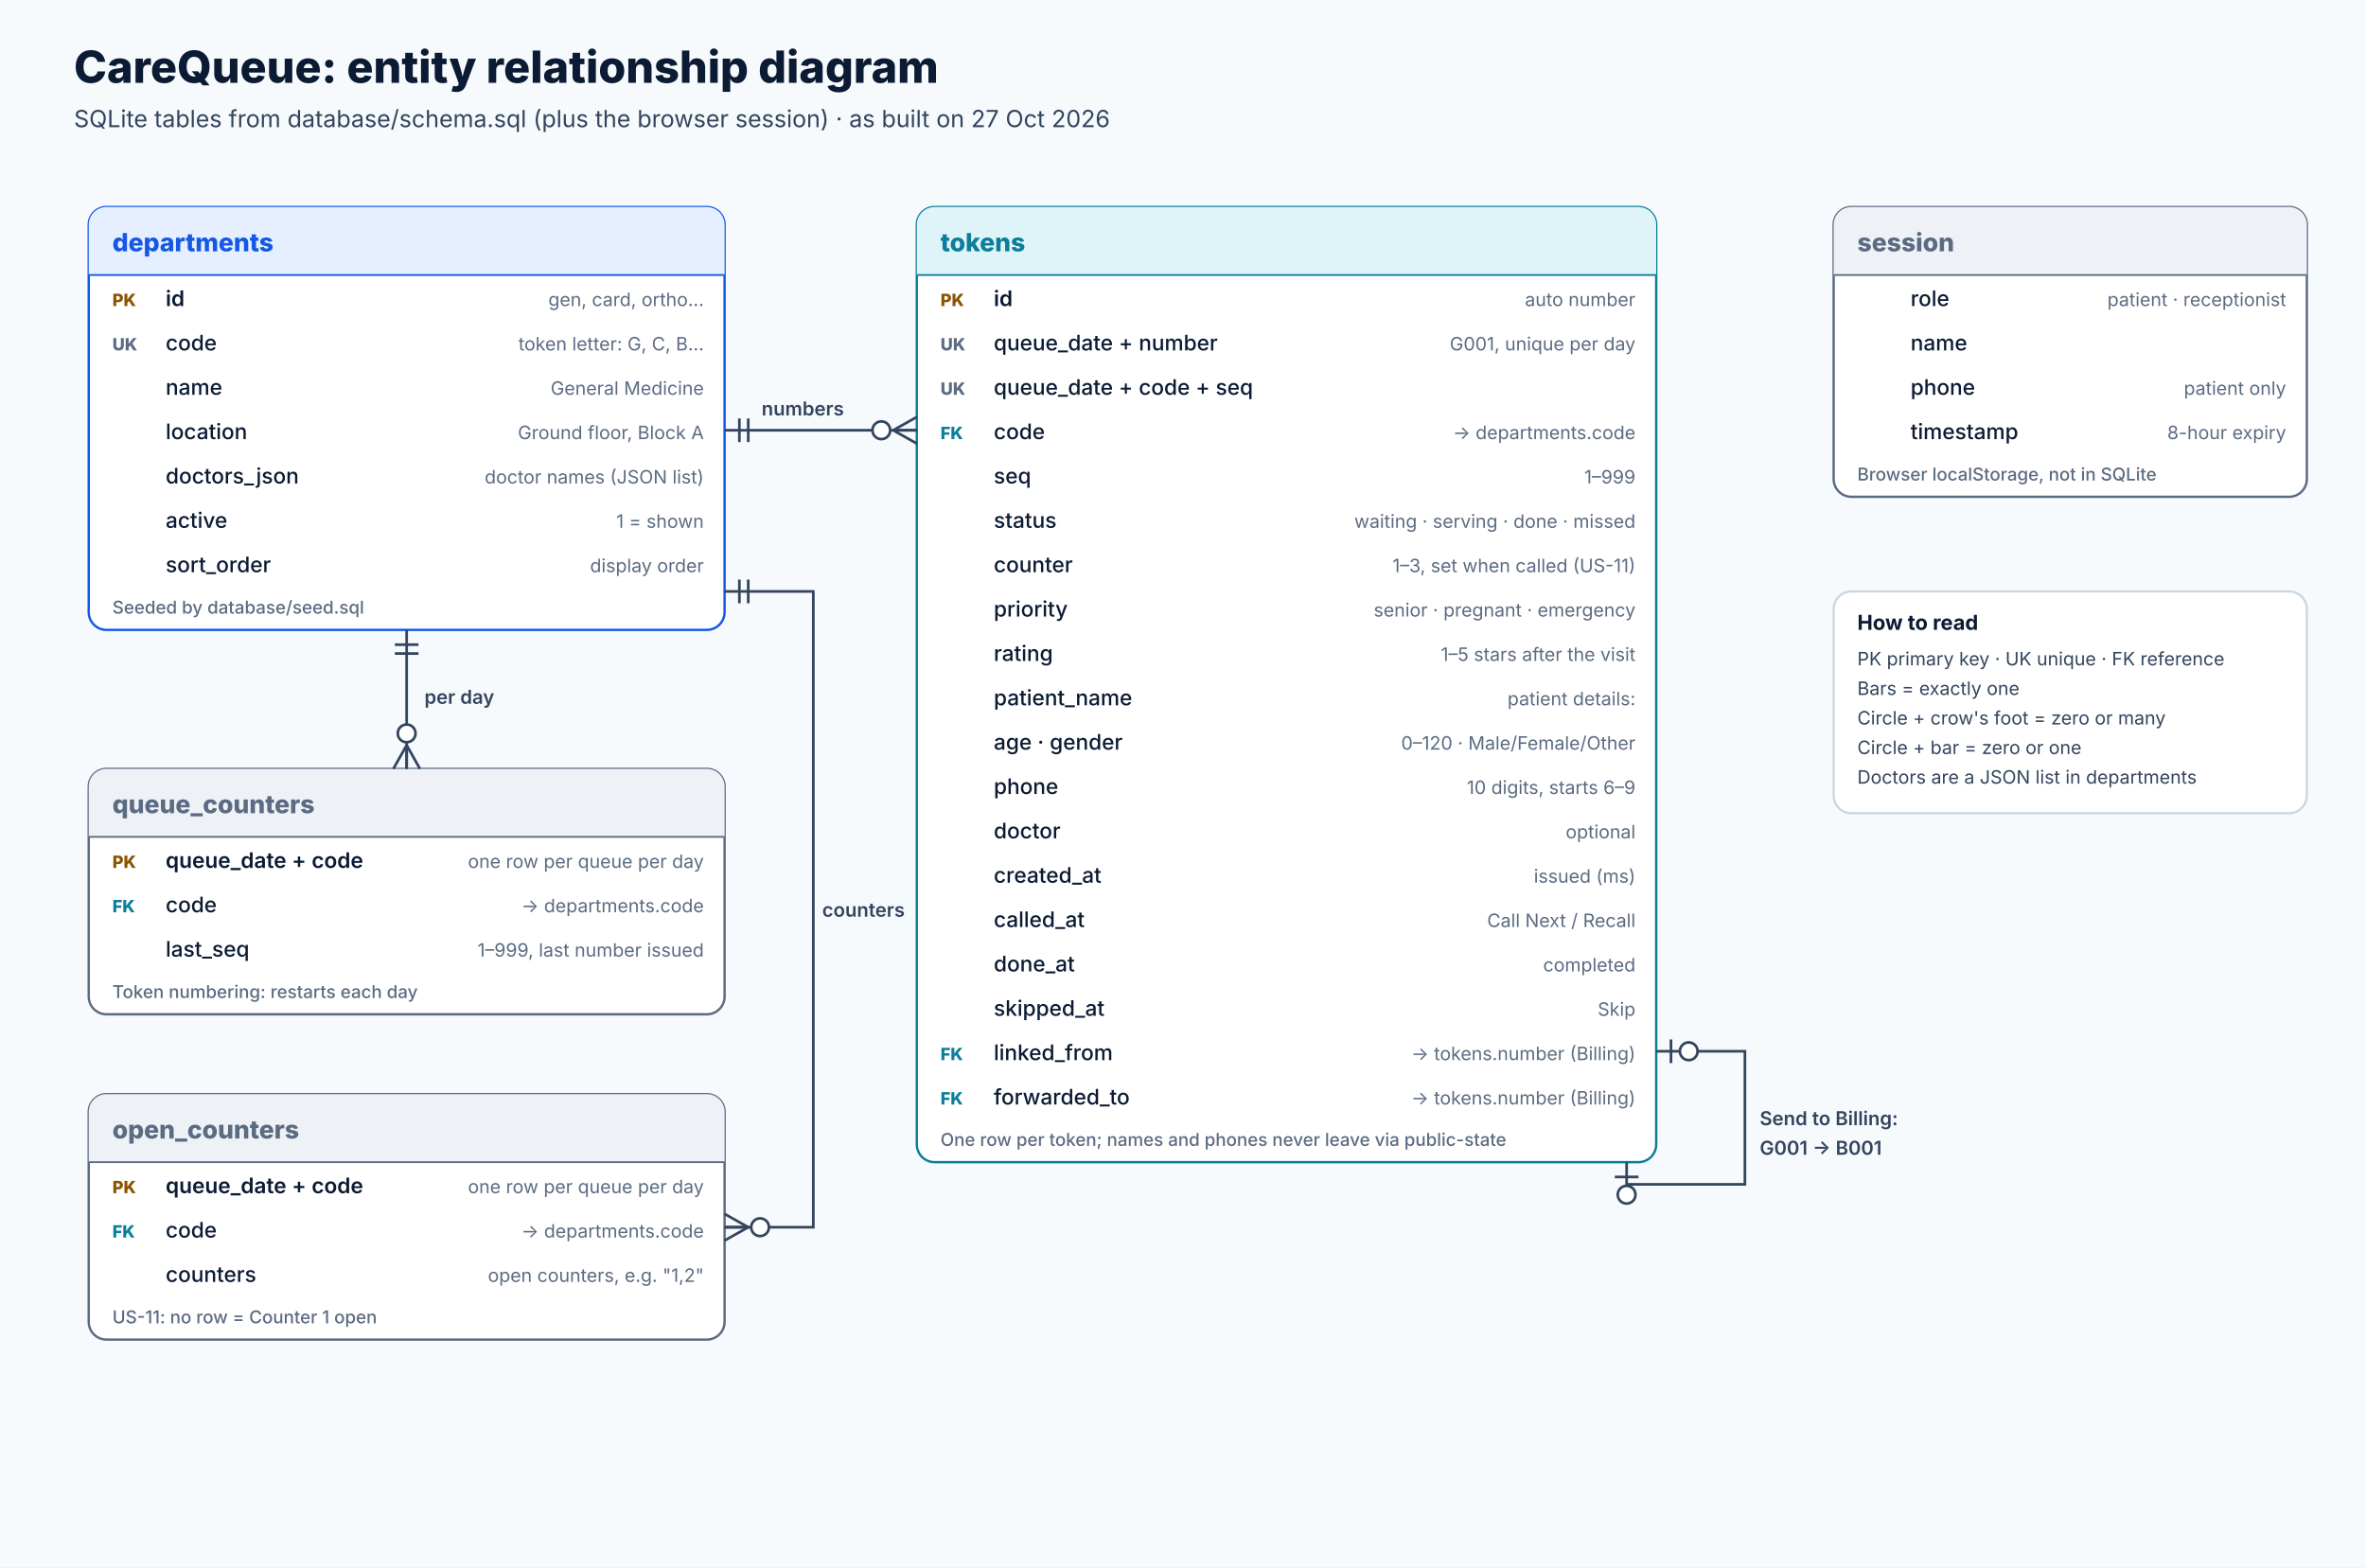
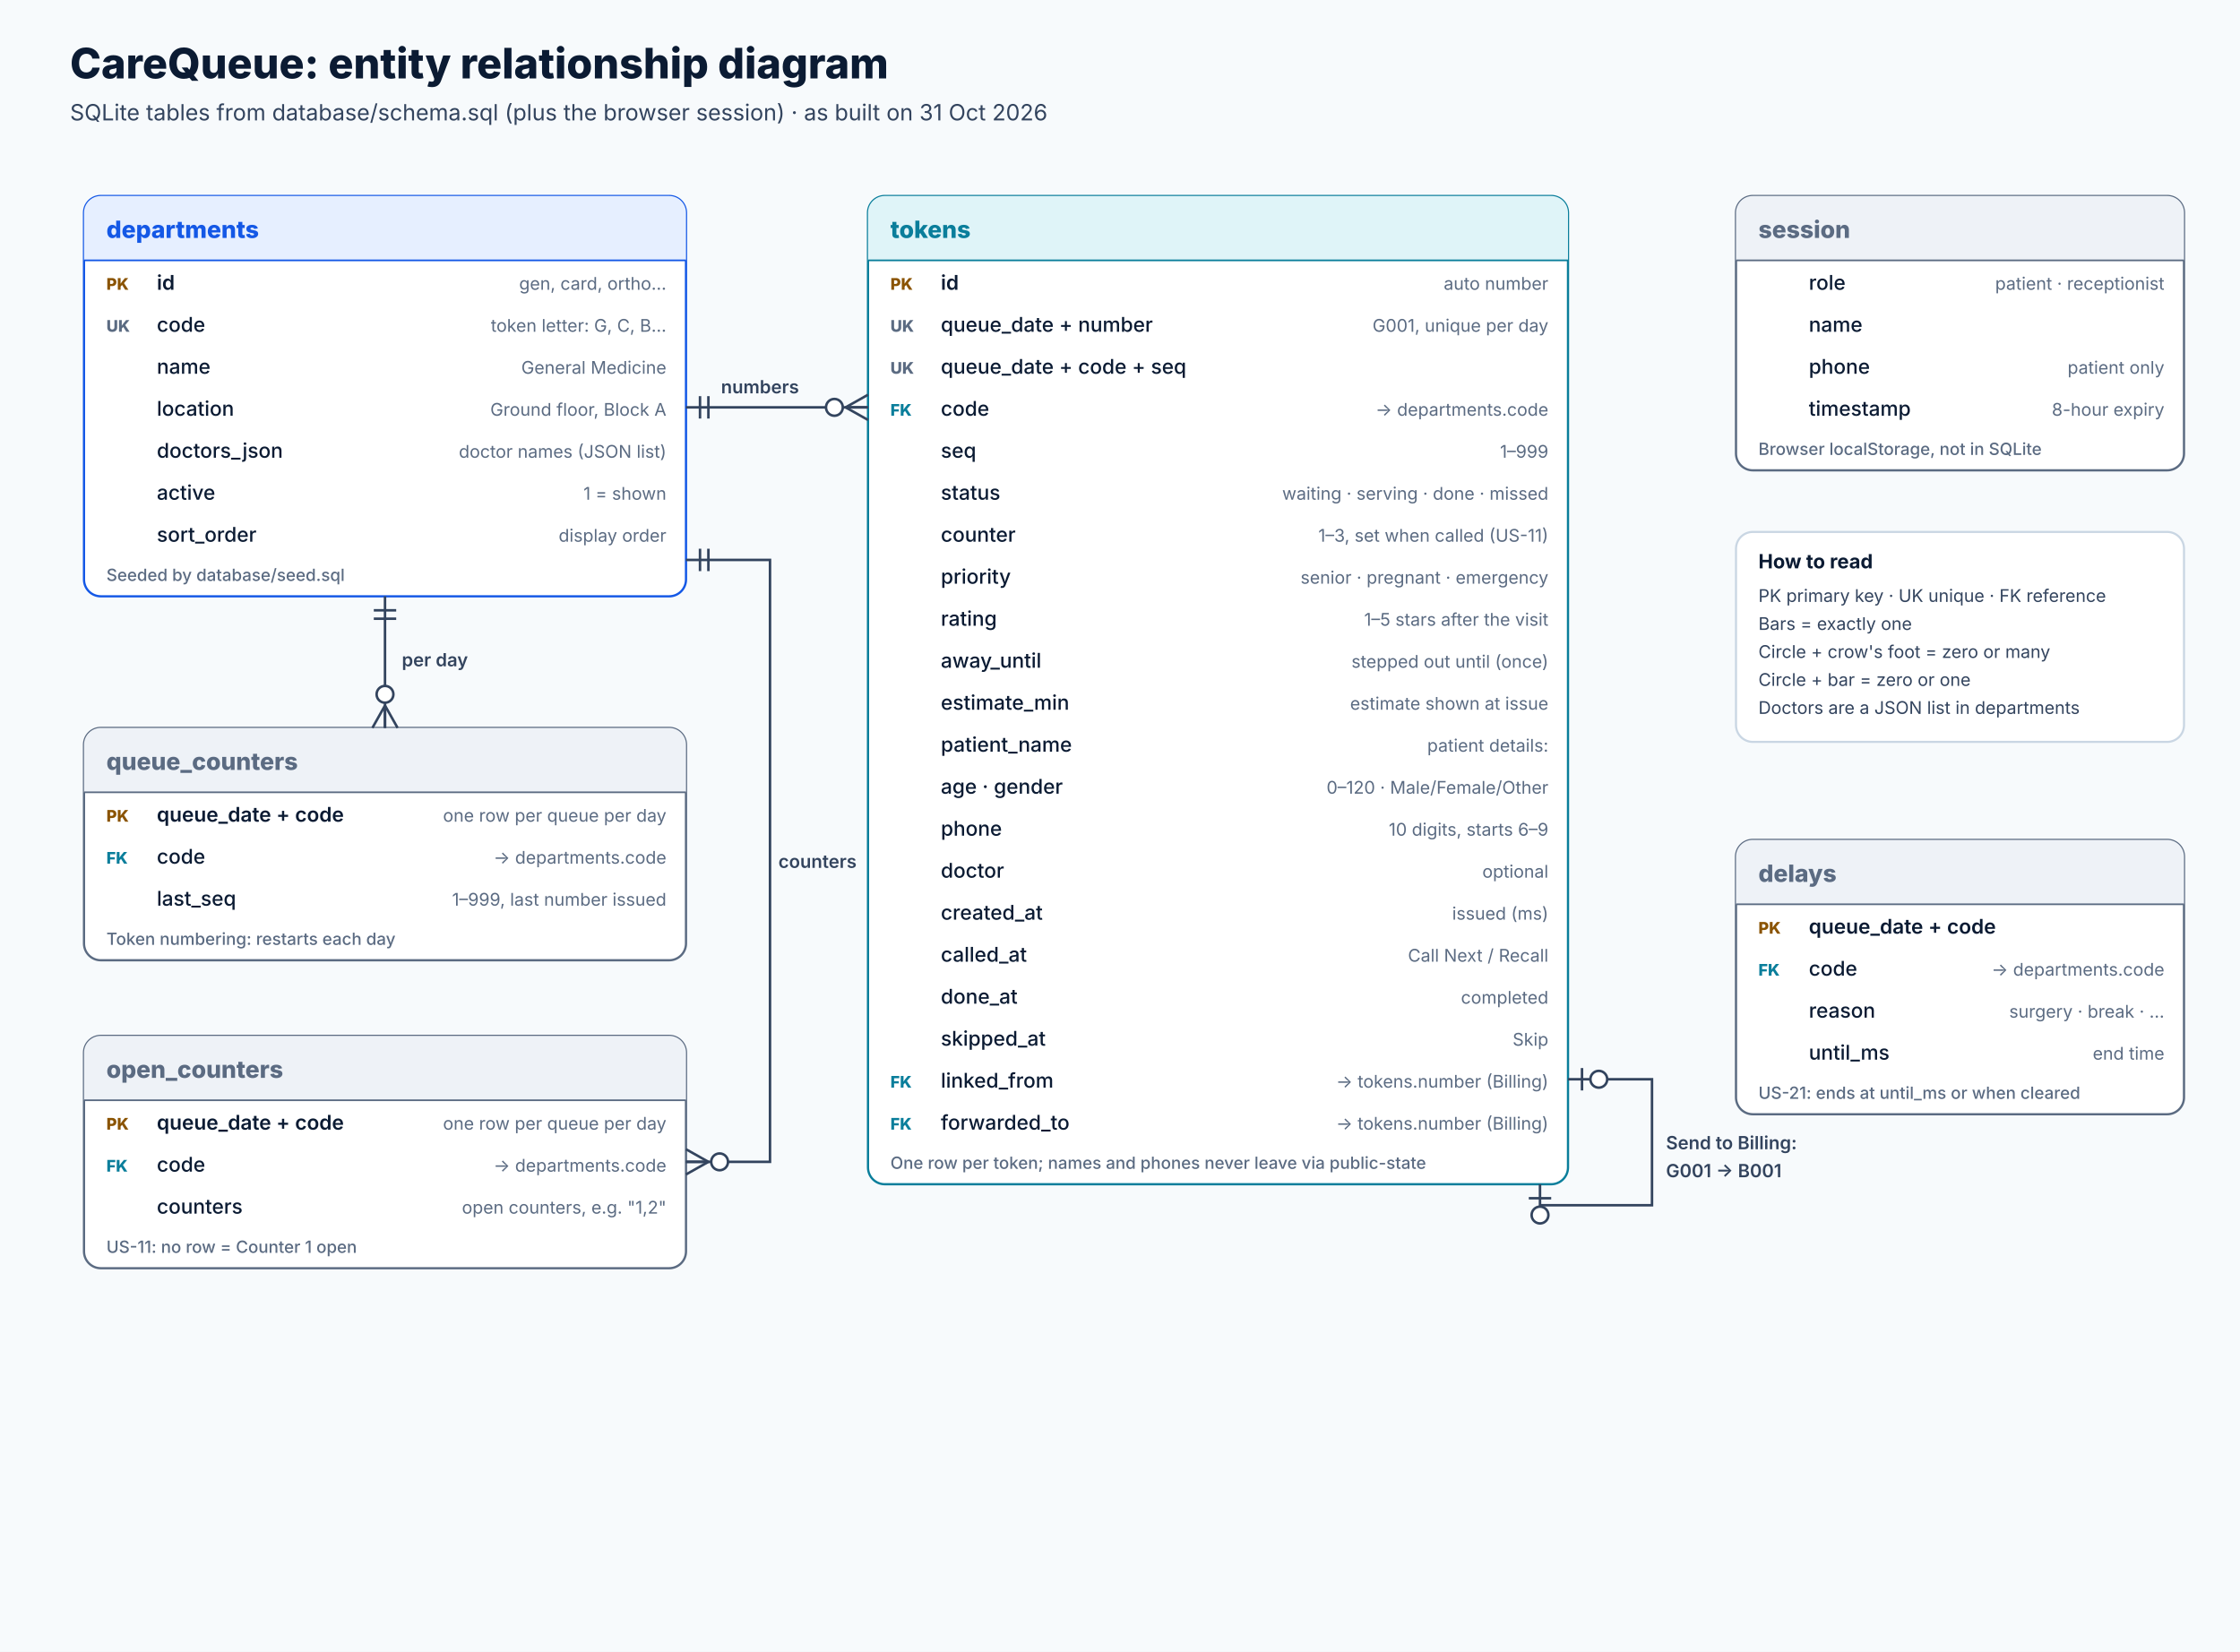
- <svg xmlns="http://www.w3.org/2000/svg" width="1600" height="1060" viewBox="0 0 1600 1060" font-family="Inter, -apple-system, 'Segoe UI', Arial, sans-serif">
+ <svg xmlns="http://www.w3.org/2000/svg" width="1600" height="1180" viewBox="0 0 1600 1180" font-family="Inter, -apple-system, 'Segoe UI', Arial, sans-serif">
  <defs>
    <marker id="ah" viewBox="0 0 10 10" refX="9" refY="5" markerWidth="8" markerHeight="8" orient="auto-start-reverse">
      <path d="M0,0 L10,5 L0,10 z" fill="#5b6b82" />
    </marker>
  </defs>
-   <rect width="1600" height="1060" fill="#f7fafc" />
+   <rect width="1600" height="1180" fill="#f7fafc" />
  <text x="50" y="56" font-size="30" font-weight="800" fill="#0b1b33" text-anchor="start">CareQueue: entity relationship diagram</text>
-   <text x="50" y="86" font-size="16" font-weight="400" fill="#33445e" text-anchor="start">SQLite tables from database/schema.sql (plus the browser session) · as built on 27 Oct 2026</text>
+   <text x="50" y="86" font-size="16" font-weight="400" fill="#33445e" text-anchor="start">SQLite tables from database/schema.sql (plus the browser session) · as built on 31 Oct 2026</text>
  <rect x="60" y="140" width="430" height="286" rx="12" fill="#fff" stroke="#1458e6" stroke-width="1.6" />
  <path d="M60,186 V152 a12,12 0 0 1 12,-12 H478 a12,12 0 0 1 12,12 V186 Z" fill="#e6efff" />
  <line x1="60" y1="186" x2="490" y2="186" stroke="#1458e6" stroke-width="1.2" />
  <text x="76" y="170" font-size="17" font-weight="800" fill="#1458e6" text-anchor="start">departments</text>
  <text x="76" y="207" font-size="11.5" font-weight="800" fill="#8a5300" text-anchor="start">PK</text>
  <text x="112" y="207" font-size="14.5" font-weight="600" fill="#0b1b33" text-anchor="start">id</text>
  <text x="476" y="207" font-size="12.5" font-weight="400" fill="#5b6b82" text-anchor="end">gen, card, ortho…</text>
  <text x="76" y="237" font-size="11.5" font-weight="800" fill="#5b6b82" text-anchor="start">UK</text>
  <text x="112" y="237" font-size="14.5" font-weight="500" fill="#0b1b33" text-anchor="start">code</text>
  <text x="476" y="237" font-size="12.5" font-weight="400" fill="#5b6b82" text-anchor="end">token letter: G, C, B…</text>
  <text x="112" y="267" font-size="14.5" font-weight="500" fill="#0b1b33" text-anchor="start">name</text>
  <text x="476" y="267" font-size="12.5" font-weight="400" fill="#5b6b82" text-anchor="end">General Medicine</text>
  <text x="112" y="297" font-size="14.5" font-weight="500" fill="#0b1b33" text-anchor="start">location</text>
  <text x="476" y="297" font-size="12.5" font-weight="400" fill="#5b6b82" text-anchor="end">Ground floor, Block A</text>
  <text x="112" y="327" font-size="14.5" font-weight="500" fill="#0b1b33" text-anchor="start">doctors_json</text>
  <text x="476" y="327" font-size="12.5" font-weight="400" fill="#5b6b82" text-anchor="end">doctor names (JSON list)</text>
  <text x="112" y="357" font-size="14.5" font-weight="500" fill="#0b1b33" text-anchor="start">active</text>
  <text x="476" y="357" font-size="12.5" font-weight="400" fill="#5b6b82" text-anchor="end">1 = shown</text>
  <text x="112" y="387" font-size="14.5" font-weight="500" fill="#0b1b33" text-anchor="start">sort_order</text>
  <text x="476" y="387" font-size="12.5" font-weight="400" fill="#5b6b82" text-anchor="end">display order</text>
  <text x="76" y="415" font-size="12" font-weight="500" fill="#5b6b82" text-anchor="start">Seeded by database/seed.sql</text>
  <rect x="60" y="520" width="430" height="166" rx="12" fill="#fff" stroke="#5b6b82" stroke-width="1.6" />
  <path d="M60,566 V532 a12,12 0 0 1 12,-12 H478 a12,12 0 0 1 12,12 V566 Z" fill="#eef2f7" />
  <line x1="60" y1="566" x2="490" y2="566" stroke="#5b6b82" stroke-width="1.2" />
  <text x="76" y="550" font-size="17" font-weight="800" fill="#5b6b82" text-anchor="start">queue_counters</text>
  <text x="76" y="587" font-size="11.5" font-weight="800" fill="#8a5300" text-anchor="start">PK</text>
  <text x="112" y="587" font-size="14.5" font-weight="600" fill="#0b1b33" text-anchor="start">queue_date + code</text>
  <text x="476" y="587" font-size="12.5" font-weight="400" fill="#5b6b82" text-anchor="end">one row per queue per day</text>
  <text x="76" y="617" font-size="11.5" font-weight="800" fill="#0a7e9b" text-anchor="start">FK</text>
  <text x="112" y="617" font-size="14.5" font-weight="500" fill="#0b1b33" text-anchor="start">code</text>
  <text x="476" y="617" font-size="12.5" font-weight="400" fill="#5b6b82" text-anchor="end">→ departments.code</text>
  <text x="112" y="647" font-size="14.5" font-weight="500" fill="#0b1b33" text-anchor="start">last_seq</text>
  <text x="476" y="647" font-size="12.5" font-weight="400" fill="#5b6b82" text-anchor="end">1–999, last number issued</text>
  <text x="76" y="675" font-size="12" font-weight="500" fill="#5b6b82" text-anchor="start">Token numbering: restarts each day</text>
  <rect x="60" y="740" width="430" height="166" rx="12" fill="#fff" stroke="#5b6b82" stroke-width="1.6" />
  <path d="M60,786 V752 a12,12 0 0 1 12,-12 H478 a12,12 0 0 1 12,12 V786 Z" fill="#eef2f7" />
  <line x1="60" y1="786" x2="490" y2="786" stroke="#5b6b82" stroke-width="1.2" />
  <text x="76" y="770" font-size="17" font-weight="800" fill="#5b6b82" text-anchor="start">open_counters</text>
  <text x="76" y="807" font-size="11.5" font-weight="800" fill="#8a5300" text-anchor="start">PK</text>
  <text x="112" y="807" font-size="14.5" font-weight="600" fill="#0b1b33" text-anchor="start">queue_date + code</text>
  <text x="476" y="807" font-size="12.5" font-weight="400" fill="#5b6b82" text-anchor="end">one row per queue per day</text>
  <text x="76" y="837" font-size="11.5" font-weight="800" fill="#0a7e9b" text-anchor="start">FK</text>
  <text x="112" y="837" font-size="14.5" font-weight="500" fill="#0b1b33" text-anchor="start">code</text>
  <text x="476" y="837" font-size="12.5" font-weight="400" fill="#5b6b82" text-anchor="end">→ departments.code</text>
  <text x="112" y="867" font-size="14.5" font-weight="500" fill="#0b1b33" text-anchor="start">counters</text>
  <text x="476" y="867" font-size="12.5" font-weight="400" fill="#5b6b82" text-anchor="end">open counters, e.g. "1,2"</text>
  <text x="76" y="895" font-size="12" font-weight="500" fill="#5b6b82" text-anchor="start">US-11: no row = Counter 1 open</text>
-   <rect x="620" y="140" width="500" height="646" rx="12" fill="#fff" stroke="#0a7e9b" stroke-width="1.6" />
+   <rect x="620" y="140" width="500" height="706" rx="12" fill="#fff" stroke="#0a7e9b" stroke-width="1.6" />
  <path d="M620,186 V152 a12,12 0 0 1 12,-12 H1108 a12,12 0 0 1 12,12 V186 Z" fill="#dff4f8" />
  <line x1="620" y1="186" x2="1120" y2="186" stroke="#0a7e9b" stroke-width="1.2" />
  <text x="636" y="170" font-size="17" font-weight="800" fill="#0a7e9b" text-anchor="start">tokens</text>
  <text x="636" y="207" font-size="11.5" font-weight="800" fill="#8a5300" text-anchor="start">PK</text>
  <text x="672" y="207" font-size="14.5" font-weight="600" fill="#0b1b33" text-anchor="start">id</text>
  <text x="1106" y="207" font-size="12.5" font-weight="400" fill="#5b6b82" text-anchor="end">auto number</text>
  <text x="636" y="237" font-size="11.5" font-weight="800" fill="#5b6b82" text-anchor="start">UK</text>
  <text x="672" y="237" font-size="14.5" font-weight="500" fill="#0b1b33" text-anchor="start">queue_date + number</text>
  <text x="1106" y="237" font-size="12.5" font-weight="400" fill="#5b6b82" text-anchor="end">G001, unique per day</text>
  <text x="636" y="267" font-size="11.5" font-weight="800" fill="#5b6b82" text-anchor="start">UK</text>
  <text x="672" y="267" font-size="14.5" font-weight="500" fill="#0b1b33" text-anchor="start">queue_date + code + seq</text>
  <text x="636" y="297" font-size="11.5" font-weight="800" fill="#0a7e9b" text-anchor="start">FK</text>
  <text x="672" y="297" font-size="14.5" font-weight="500" fill="#0b1b33" text-anchor="start">code</text>
  <text x="1106" y="297" font-size="12.5" font-weight="400" fill="#5b6b82" text-anchor="end">→ departments.code</text>
  <text x="672" y="327" font-size="14.5" font-weight="500" fill="#0b1b33" text-anchor="start">seq</text>
  <text x="1106" y="327" font-size="12.5" font-weight="400" fill="#5b6b82" text-anchor="end">1–999</text>
  <text x="672" y="357" font-size="14.5" font-weight="500" fill="#0b1b33" text-anchor="start">status</text>
  <text x="1106" y="357" font-size="12.5" font-weight="400" fill="#5b6b82" text-anchor="end">waiting · serving · done · missed</text>
  <text x="672" y="387" font-size="14.5" font-weight="500" fill="#0b1b33" text-anchor="start">counter</text>
  <text x="1106" y="387" font-size="12.5" font-weight="400" fill="#5b6b82" text-anchor="end">1–3, set when called (US-11)</text>
  <text x="672" y="417" font-size="14.5" font-weight="500" fill="#0b1b33" text-anchor="start">priority</text>
  <text x="1106" y="417" font-size="12.5" font-weight="400" fill="#5b6b82" text-anchor="end">senior · pregnant · emergency</text>
  <text x="672" y="447" font-size="14.5" font-weight="500" fill="#0b1b33" text-anchor="start">rating</text>
  <text x="1106" y="447" font-size="12.5" font-weight="400" fill="#5b6b82" text-anchor="end">1–5 stars after the visit</text>
-   <text x="672" y="477" font-size="14.5" font-weight="500" fill="#0b1b33" text-anchor="start">patient_name</text>
-   <text x="1106" y="477" font-size="12.5" font-weight="400" fill="#5b6b82" text-anchor="end">patient details:</text>
-   <text x="672" y="507" font-size="14.5" font-weight="500" fill="#0b1b33" text-anchor="start">age · gender</text>
-   <text x="1106" y="507" font-size="12.5" font-weight="400" fill="#5b6b82" text-anchor="end">0–120 · Male/Female/Other</text>
-   <text x="672" y="537" font-size="14.5" font-weight="500" fill="#0b1b33" text-anchor="start">phone</text>
-   <text x="1106" y="537" font-size="12.5" font-weight="400" fill="#5b6b82" text-anchor="end">10 digits, starts 6–9</text>
-   <text x="672" y="567" font-size="14.5" font-weight="500" fill="#0b1b33" text-anchor="start">doctor</text>
-   <text x="1106" y="567" font-size="12.5" font-weight="400" fill="#5b6b82" text-anchor="end">optional</text>
-   <text x="672" y="597" font-size="14.5" font-weight="500" fill="#0b1b33" text-anchor="start">created_at</text>
-   <text x="1106" y="597" font-size="12.5" font-weight="400" fill="#5b6b82" text-anchor="end">issued (ms)</text>
-   <text x="672" y="627" font-size="14.5" font-weight="500" fill="#0b1b33" text-anchor="start">called_at</text>
-   <text x="1106" y="627" font-size="12.5" font-weight="400" fill="#5b6b82" text-anchor="end">Call Next / Recall</text>
-   <text x="672" y="657" font-size="14.5" font-weight="500" fill="#0b1b33" text-anchor="start">done_at</text>
-   <text x="1106" y="657" font-size="12.5" font-weight="400" fill="#5b6b82" text-anchor="end">completed</text>
-   <text x="672" y="687" font-size="14.5" font-weight="500" fill="#0b1b33" text-anchor="start">skipped_at</text>
-   <text x="1106" y="687" font-size="12.5" font-weight="400" fill="#5b6b82" text-anchor="end">Skip</text>
-   <text x="636" y="717" font-size="11.5" font-weight="800" fill="#0a7e9b" text-anchor="start">FK</text>
-   <text x="672" y="717" font-size="14.5" font-weight="500" fill="#0b1b33" text-anchor="start">linked_from</text>
-   <text x="1106" y="717" font-size="12.5" font-weight="400" fill="#5b6b82" text-anchor="end">→ tokens.number (Billing)</text>
-   <text x="636" y="747" font-size="11.5" font-weight="800" fill="#0a7e9b" text-anchor="start">FK</text>
-   <text x="672" y="747" font-size="14.5" font-weight="500" fill="#0b1b33" text-anchor="start">forwarded_to</text>
-   <text x="1106" y="747" font-size="12.5" font-weight="400" fill="#5b6b82" text-anchor="end">→ tokens.number (Billing)</text>
-   <text x="636" y="775" font-size="12" font-weight="500" fill="#5b6b82" text-anchor="start">One row per token; names and phones never leave via public-state</text>
+   <text x="672" y="477" font-size="14.5" font-weight="500" fill="#0b1b33" text-anchor="start">away_until</text>
+   <text x="1106" y="477" font-size="12.5" font-weight="400" fill="#5b6b82" text-anchor="end">stepped out until (once)</text>
+   <text x="672" y="507" font-size="14.5" font-weight="500" fill="#0b1b33" text-anchor="start">estimate_min</text>
+   <text x="1106" y="507" font-size="12.5" font-weight="400" fill="#5b6b82" text-anchor="end">estimate shown at issue</text>
+   <text x="672" y="537" font-size="14.5" font-weight="500" fill="#0b1b33" text-anchor="start">patient_name</text>
+   <text x="1106" y="537" font-size="12.5" font-weight="400" fill="#5b6b82" text-anchor="end">patient details:</text>
+   <text x="672" y="567" font-size="14.5" font-weight="500" fill="#0b1b33" text-anchor="start">age · gender</text>
+   <text x="1106" y="567" font-size="12.5" font-weight="400" fill="#5b6b82" text-anchor="end">0–120 · Male/Female/Other</text>
+   <text x="672" y="597" font-size="14.5" font-weight="500" fill="#0b1b33" text-anchor="start">phone</text>
+   <text x="1106" y="597" font-size="12.5" font-weight="400" fill="#5b6b82" text-anchor="end">10 digits, starts 6–9</text>
+   <text x="672" y="627" font-size="14.5" font-weight="500" fill="#0b1b33" text-anchor="start">doctor</text>
+   <text x="1106" y="627" font-size="12.5" font-weight="400" fill="#5b6b82" text-anchor="end">optional</text>
+   <text x="672" y="657" font-size="14.5" font-weight="500" fill="#0b1b33" text-anchor="start">created_at</text>
+   <text x="1106" y="657" font-size="12.5" font-weight="400" fill="#5b6b82" text-anchor="end">issued (ms)</text>
+   <text x="672" y="687" font-size="14.5" font-weight="500" fill="#0b1b33" text-anchor="start">called_at</text>
+   <text x="1106" y="687" font-size="12.5" font-weight="400" fill="#5b6b82" text-anchor="end">Call Next / Recall</text>
+   <text x="672" y="717" font-size="14.5" font-weight="500" fill="#0b1b33" text-anchor="start">done_at</text>
+   <text x="1106" y="717" font-size="12.5" font-weight="400" fill="#5b6b82" text-anchor="end">completed</text>
+   <text x="672" y="747" font-size="14.5" font-weight="500" fill="#0b1b33" text-anchor="start">skipped_at</text>
+   <text x="1106" y="747" font-size="12.5" font-weight="400" fill="#5b6b82" text-anchor="end">Skip</text>
+   <text x="636" y="777" font-size="11.5" font-weight="800" fill="#0a7e9b" text-anchor="start">FK</text>
+   <text x="672" y="777" font-size="14.5" font-weight="500" fill="#0b1b33" text-anchor="start">linked_from</text>
+   <text x="1106" y="777" font-size="12.5" font-weight="400" fill="#5b6b82" text-anchor="end">→ tokens.number (Billing)</text>
+   <text x="636" y="807" font-size="11.5" font-weight="800" fill="#0a7e9b" text-anchor="start">FK</text>
+   <text x="672" y="807" font-size="14.5" font-weight="500" fill="#0b1b33" text-anchor="start">forwarded_to</text>
+   <text x="1106" y="807" font-size="12.5" font-weight="400" fill="#5b6b82" text-anchor="end">→ tokens.number (Billing)</text>
+   <text x="636" y="835" font-size="12" font-weight="500" fill="#5b6b82" text-anchor="start">One row per token; names and phones never leave via public-state</text>
  <rect x="1240" y="140" width="320" height="196" rx="12" fill="#fff" stroke="#5b6b82" stroke-width="1.6" />
  <path d="M1240,186 V152 a12,12 0 0 1 12,-12 H1548 a12,12 0 0 1 12,12 V186 Z" fill="#eef2f7" />
  <line x1="1240" y1="186" x2="1560" y2="186" stroke="#5b6b82" stroke-width="1.2" />
  <text x="1256" y="170" font-size="17" font-weight="800" fill="#5b6b82" text-anchor="start">session</text>
  <text x="1292" y="207" font-size="14.5" font-weight="500" fill="#0b1b33" text-anchor="start">role</text>
  <text x="1546" y="207" font-size="12.5" font-weight="400" fill="#5b6b82" text-anchor="end">patient · receptionist</text>
  <text x="1292" y="237" font-size="14.5" font-weight="500" fill="#0b1b33" text-anchor="start">name</text>
  <text x="1292" y="267" font-size="14.5" font-weight="500" fill="#0b1b33" text-anchor="start">phone</text>
  <text x="1546" y="267" font-size="12.5" font-weight="400" fill="#5b6b82" text-anchor="end">patient only</text>
  <text x="1292" y="297" font-size="14.5" font-weight="500" fill="#0b1b33" text-anchor="start">timestamp</text>
  <text x="1546" y="297" font-size="12.5" font-weight="400" fill="#5b6b82" text-anchor="end">8-hour expiry</text>
  <text x="1256" y="325" font-size="12" font-weight="500" fill="#5b6b82" text-anchor="start">Browser localStorage, not in SQLite</text>
+   <rect x="1240" y="600" width="320" height="196" rx="12" fill="#fff" stroke="#5b6b82" stroke-width="1.6" />
+   <path d="M1240,646 V612 a12,12 0 0 1 12,-12 H1548 a12,12 0 0 1 12,12 V646 Z" fill="#eef2f7" />
+   <line x1="1240" y1="646" x2="1560" y2="646" stroke="#5b6b82" stroke-width="1.2" />
+   <text x="1256" y="630" font-size="17" font-weight="800" fill="#5b6b82" text-anchor="start">delays</text>
+   <text x="1256" y="667" font-size="11.5" font-weight="800" fill="#8a5300" text-anchor="start">PK</text>
+   <text x="1292" y="667" font-size="14.5" font-weight="600" fill="#0b1b33" text-anchor="start">queue_date + code</text>
+   <text x="1256" y="697" font-size="11.5" font-weight="800" fill="#0a7e9b" text-anchor="start">FK</text>
+   <text x="1292" y="697" font-size="14.5" font-weight="500" fill="#0b1b33" text-anchor="start">code</text>
+   <text x="1546" y="697" font-size="12.5" font-weight="400" fill="#5b6b82" text-anchor="end">→ departments.code</text>
+   <text x="1292" y="727" font-size="14.5" font-weight="500" fill="#0b1b33" text-anchor="start">reason</text>
+   <text x="1546" y="727" font-size="12.5" font-weight="400" fill="#5b6b82" text-anchor="end">surgery · break · …</text>
+   <text x="1292" y="757" font-size="14.5" font-weight="500" fill="#0b1b33" text-anchor="start">until_ms</text>
+   <text x="1546" y="757" font-size="12.5" font-weight="400" fill="#5b6b82" text-anchor="end">end time</text>
+   <text x="1256" y="785" font-size="12" font-weight="500" fill="#5b6b82" text-anchor="start">US-21: ends at until_ms or when cleared</text>
  <polyline points="490,291 620,291" fill="none" stroke="#33445e" stroke-width="1.8" />
  <line x1="500.0" y1="283.0" x2="500.0" y2="299.0" stroke="#33445e" stroke-width="1.8" />
  <line x1="506.0" y1="283.0" x2="506.0" y2="299.0" stroke="#33445e" stroke-width="1.8" />
  <line x1="604.0" y1="291.0" x2="620.0" y2="300.0" stroke="#33445e" stroke-width="1.8" />
  <line x1="604.0" y1="291.0" x2="620.0" y2="282.0" stroke="#33445e" stroke-width="1.8" />
  <line x1="604.0" y1="291.0" x2="620.0" y2="291.0" stroke="#33445e" stroke-width="1.8" />
  <circle cx="596.0" cy="291.0" r="6" fill="#fff" stroke="#33445e" stroke-width="1.8" />
  <text x="515" y="281" font-size="13" font-weight="600" fill="#33445e" text-anchor="start">numbers</text>
  <polyline points="275,426 275,520" fill="none" stroke="#33445e" stroke-width="1.8" />
  <line x1="283.0" y1="436.0" x2="267.0" y2="436.0" stroke="#33445e" stroke-width="1.8" />
  <line x1="283.0" y1="442.0" x2="267.0" y2="442.0" stroke="#33445e" stroke-width="1.8" />
  <line x1="275.0" y1="504.0" x2="266.0" y2="520.0" stroke="#33445e" stroke-width="1.8" />
  <line x1="275.0" y1="504.0" x2="284.0" y2="520.0" stroke="#33445e" stroke-width="1.8" />
  <line x1="275.0" y1="504.0" x2="275.0" y2="520.0" stroke="#33445e" stroke-width="1.8" />
  <circle cx="275.0" cy="496.0" r="6" fill="#fff" stroke="#33445e" stroke-width="1.8" />
  <text x="287" y="476" font-size="13" font-weight="600" fill="#33445e" text-anchor="start">per day</text>
  <polyline points="490,400 550,400 550,830 490,830" fill="none" stroke="#33445e" stroke-width="1.8" />
  <line x1="500.0" y1="392.0" x2="500.0" y2="408.0" stroke="#33445e" stroke-width="1.8" />
  <line x1="506.0" y1="392.0" x2="506.0" y2="408.0" stroke="#33445e" stroke-width="1.8" />
  <line x1="506.0" y1="830.0" x2="490.0" y2="821.0" stroke="#33445e" stroke-width="1.8" />
  <line x1="506.0" y1="830.0" x2="490.0" y2="839.0" stroke="#33445e" stroke-width="1.8" />
  <line x1="506.0" y1="830.0" x2="490.0" y2="830.0" stroke="#33445e" stroke-width="1.8" />
  <circle cx="514.0" cy="830.0" r="6" fill="#fff" stroke="#33445e" stroke-width="1.8" />
  <text x="556" y="620" font-size="13" font-weight="600" fill="#33445e" text-anchor="start">counters</text>
-   <polyline points="1120,711 1180,711 1180,801 1100,801 1100,786" fill="none" stroke="#33445e" stroke-width="1.8" />
-   <line x1="1130.0" y1="703.0" x2="1130.0" y2="719.0" stroke="#33445e" stroke-width="1.8" />
-   <circle cx="1142.0" cy="711.0" r="6" fill="#fff" stroke="#33445e" stroke-width="1.8" />
-   <line x1="1108.0" y1="796.0" x2="1092.0" y2="796.0" stroke="#33445e" stroke-width="1.8" />
-   <circle cx="1100.0" cy="808.0" r="6" fill="#fff" stroke="#33445e" stroke-width="1.8" />
+   <polyline points="1120,771 1180,771 1180,861 1100,861 1100,846" fill="none" stroke="#33445e" stroke-width="1.8" />
+   <line x1="1130.0" y1="763.0" x2="1130.0" y2="779.0" stroke="#33445e" stroke-width="1.8" />
+   <circle cx="1142.0" cy="771.0" r="6" fill="#fff" stroke="#33445e" stroke-width="1.8" />
+   <line x1="1108.0" y1="856.0" x2="1092.0" y2="856.0" stroke="#33445e" stroke-width="1.8" />
+   <circle cx="1100.0" cy="868.0" r="6" fill="#fff" stroke="#33445e" stroke-width="1.8" />
  <text x="0" y="0" font-size="13" font-weight="600" fill="#33445e" text-anchor="start" />
-   <text x="1190" y="761" font-size="13" font-weight="600" fill="#33445e" text-anchor="start">Send to Billing:</text>
-   <text x="1190" y="781" font-size="13" font-weight="600" fill="#33445e" text-anchor="start">G001 → B001</text>
-   <rect x="1240" y="400" width="320" height="150" rx="12" fill="#fff" stroke="#c9d6e3" stroke-width="1.5" />
-   <text x="1256" y="426" font-size="14" font-weight="700" fill="#0b1b33" text-anchor="start">How to read</text>
-   <text x="1256" y="450" font-size="12.5" font-weight="400" fill="#33445e" text-anchor="start">PK primary key · UK unique · FK reference</text>
-   <text x="1256" y="470" font-size="12.5" font-weight="400" fill="#33445e" text-anchor="start">Bars = exactly one</text>
-   <text x="1256" y="490" font-size="12.5" font-weight="400" fill="#33445e" text-anchor="start">Circle + crow's foot = zero or many</text>
-   <text x="1256" y="510" font-size="12.5" font-weight="400" fill="#33445e" text-anchor="start">Circle + bar = zero or one</text>
-   <text x="1256" y="530" font-size="12.5" font-weight="400" fill="#33445e" text-anchor="start">Doctors are a JSON list in departments</text>
+   <text x="1190" y="821" font-size="13" font-weight="600" fill="#33445e" text-anchor="start">Send to Billing:</text>
+   <text x="1190" y="841" font-size="13" font-weight="600" fill="#33445e" text-anchor="start">G001 → B001</text>
+   <rect x="1240" y="380" width="320" height="150" rx="12" fill="#fff" stroke="#c9d6e3" stroke-width="1.5" />
+   <text x="1256" y="406" font-size="14" font-weight="700" fill="#0b1b33" text-anchor="start">How to read</text>
+   <text x="1256" y="430" font-size="12.5" font-weight="400" fill="#33445e" text-anchor="start">PK primary key · UK unique · FK reference</text>
+   <text x="1256" y="450" font-size="12.5" font-weight="400" fill="#33445e" text-anchor="start">Bars = exactly one</text>
+   <text x="1256" y="470" font-size="12.5" font-weight="400" fill="#33445e" text-anchor="start">Circle + crow's foot = zero or many</text>
+   <text x="1256" y="490" font-size="12.5" font-weight="400" fill="#33445e" text-anchor="start">Circle + bar = zero or one</text>
+   <text x="1256" y="510" font-size="12.5" font-weight="400" fill="#33445e" text-anchor="start">Doctors are a JSON list in departments</text>
</svg>
